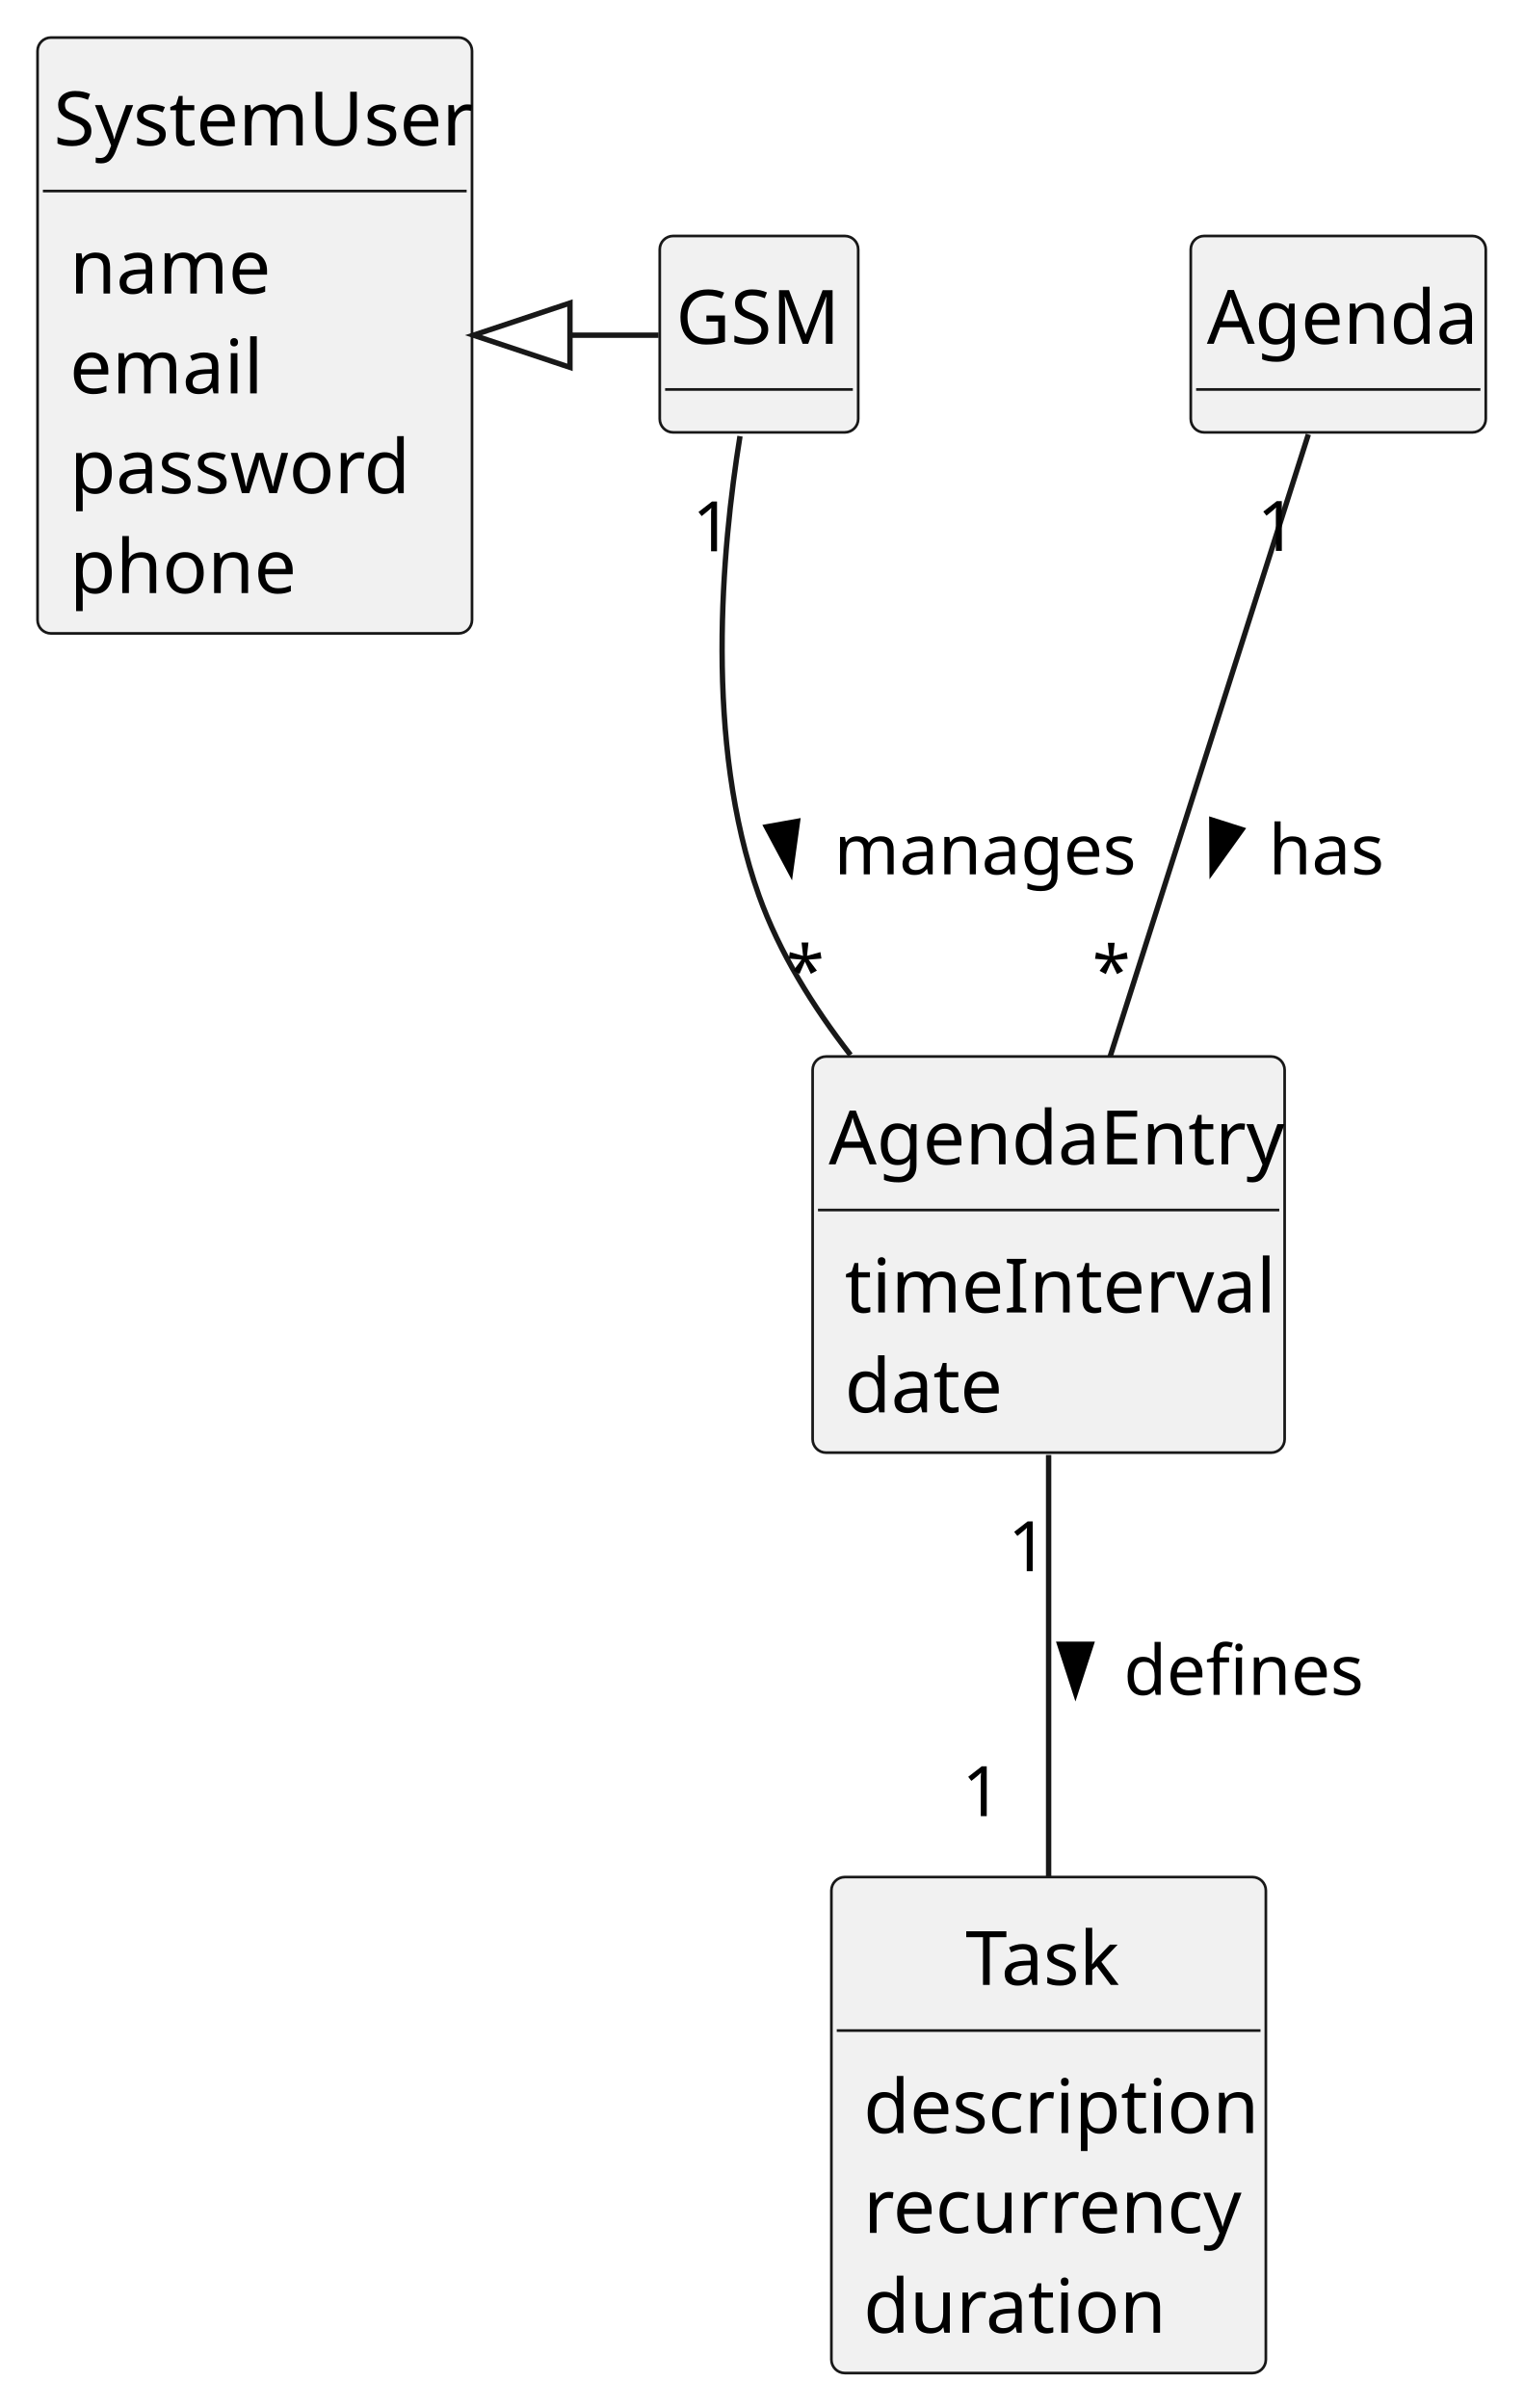
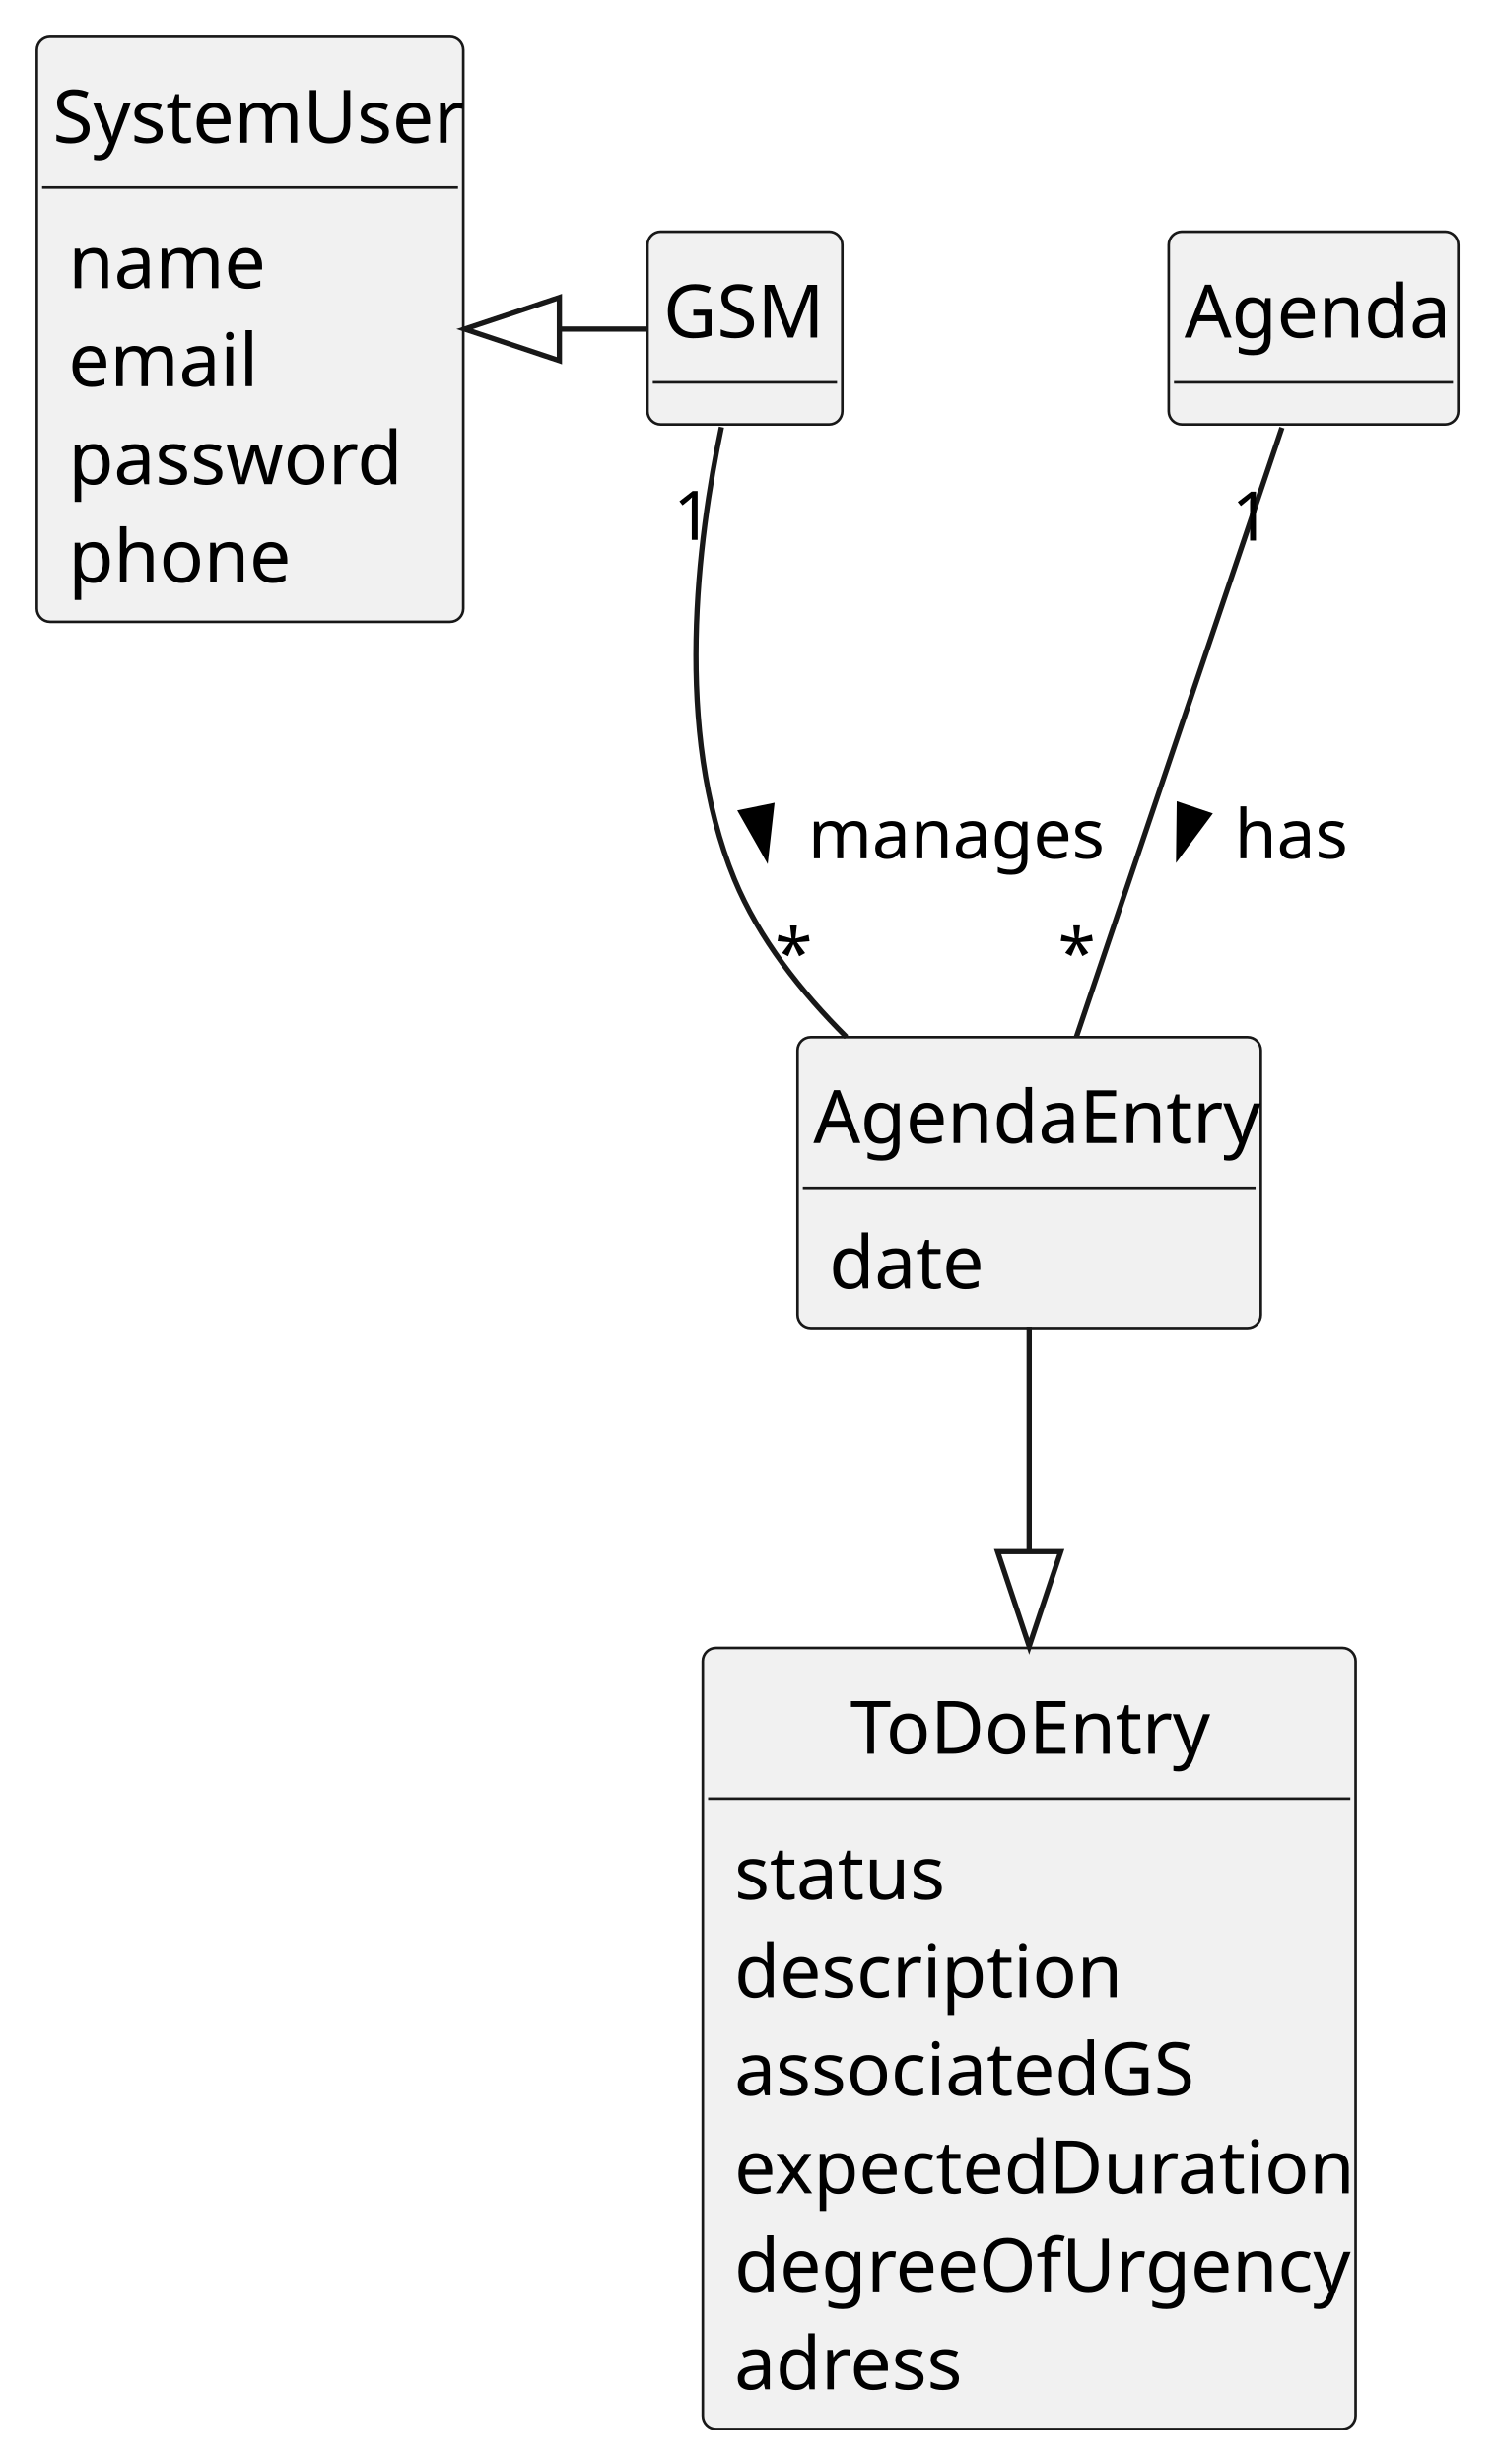
- <svg xmlns="http://www.w3.org/2000/svg" contentStyleType="text/css" height="449px" preserveAspectRatio="none" style="width:284px;height:449px;background:#FFFFFF;" version="1.1" viewBox="0 0 284 449" width="284px" zoomAndPan="magnify">
+ <svg xmlns="http://www.w3.org/2000/svg" contentStyleType="text/css" height="468px" preserveAspectRatio="none" style="width:284px;height:468px;background:#FFFFFF;" version="1.1" viewBox="0 0 284 468" width="284px" zoomAndPan="magnify">
  <defs />
  <g>
    <g id="elem_SystemUser">
      <rect codeLine="13" fill="#F1F1F1" height="111.106" id="SystemUser" rx="2.5" ry="2.5" style="stroke:#181818;stroke-width:0.5;" width="81" x="7" y="7" />
      <text fill="#000000" font-family="sans-serif" font-size="14" lengthAdjust="spacing" textLength="75" x="10" y="27.107">SystemUser</text>
      <line style="stroke:#181818;stroke-width:0.5;" x1="8" x2="87" y1="35.621" y2="35.621" />
      <text fill="#000000" font-family="sans-serif" font-size="14" lengthAdjust="spacing" textLength="35" x="13" y="54.728">name</text>
      <text fill="#000000" font-family="sans-serif" font-size="14" lengthAdjust="spacing" textLength="33" x="13" y="73.35">email</text>
      <text fill="#000000" font-family="sans-serif" font-size="14" lengthAdjust="spacing" textLength="60" x="13" y="91.971">password</text>
      <text fill="#000000" font-family="sans-serif" font-size="14" lengthAdjust="spacing" textLength="40" x="13" y="110.592">phone</text>
    </g>
    <g id="elem_GSM">
      <rect codeLine="20" fill="#F1F1F1" height="36.621" id="GSM" rx="2.5" ry="2.5" style="stroke:#181818;stroke-width:0.5;" width="37" x="123" y="44" />
      <text fill="#000000" font-family="sans-serif" font-size="14" lengthAdjust="spacing" textLength="31" x="126" y="64.107">GSM</text>
      <line style="stroke:#181818;stroke-width:0.5;" x1="124" x2="159" y1="72.621" y2="72.621" />
    </g>
    <g id="elem_Agenda">
      <rect codeLine="25" fill="#F1F1F1" height="36.621" id="Agenda" rx="2.5" ry="2.5" style="stroke:#181818;stroke-width:0.5;" width="55" x="222" y="44" />
      <text fill="#000000" font-family="sans-serif" font-size="14" lengthAdjust="spacing" textLength="49" x="225" y="64.107">Agenda</text>
      <line style="stroke:#181818;stroke-width:0.5;" x1="223" x2="276" y1="72.621" y2="72.621" />
    </g>
    <g id="elem_AgendaEntry">
-       <rect codeLine="28" fill="#F1F1F1" height="73.863" id="AgendaEntry" rx="2.5" ry="2.5" style="stroke:#181818;stroke-width:0.5;" width="88" x="151.5" y="197" />
+       <rect codeLine="28" fill="#F1F1F1" height="55.242" id="AgendaEntry" rx="2.5" ry="2.5" style="stroke:#181818;stroke-width:0.5;" width="88" x="151.5" y="197" />
      <text fill="#000000" font-family="sans-serif" font-size="14" lengthAdjust="spacing" textLength="82" x="154.5" y="217.107">AgendaEntry</text>
      <line style="stroke:#181818;stroke-width:0.5;" x1="152.5" x2="238.5" y1="225.621" y2="225.621" />
-       <text fill="#000000" font-family="sans-serif" font-size="14" lengthAdjust="spacing" textLength="72" x="157.5" y="244.728">timeInterval</text>
-       <text fill="#000000" font-family="sans-serif" font-size="14" lengthAdjust="spacing" textLength="28" x="157.5" y="263.35">date</text>
+       <text fill="#000000" font-family="sans-serif" font-size="14" lengthAdjust="spacing" textLength="28" x="157.5" y="244.728">date</text>
    </g>
-     <g id="elem_Task">
-       <rect codeLine="35" fill="#F1F1F1" height="92.484" id="Task" rx="2.5" ry="2.5" style="stroke:#181818;stroke-width:0.5;" width="81" x="155" y="350" />
-       <text fill="#000000" font-family="sans-serif" font-size="14" lengthAdjust="spacing" textLength="31" x="180" y="370.107">Task</text>
-       <line style="stroke:#181818;stroke-width:0.5;" x1="156" x2="235" y1="378.621" y2="378.621" />
-       <text fill="#000000" font-family="sans-serif" font-size="14" lengthAdjust="spacing" textLength="69" x="161" y="397.728">description</text>
-       <text fill="#000000" font-family="sans-serif" font-size="14" lengthAdjust="spacing" textLength="68" x="161" y="416.35">recurrency</text>
-       <text fill="#000000" font-family="sans-serif" font-size="14" lengthAdjust="spacing" textLength="52" x="161" y="434.971">duration</text>
+     <g id="elem_ToDoEntry">
+       <rect codeLine="33" fill="#F1F1F1" height="148.348" id="ToDoEntry" rx="2.5" ry="2.5" style="stroke:#181818;stroke-width:0.5;" width="124" x="133.5" y="313" />
+       <text fill="#000000" font-family="sans-serif" font-size="14" lengthAdjust="spacing" textLength="68" x="161.5" y="333.107">ToDoEntry</text>
+       <line style="stroke:#181818;stroke-width:0.5;" x1="134.5" x2="256.5" y1="341.621" y2="341.621" />
+       <text fill="#000000" font-family="sans-serif" font-size="14" lengthAdjust="spacing" textLength="38" x="139.5" y="360.728">status</text>
+       <text fill="#000000" font-family="sans-serif" font-size="14" lengthAdjust="spacing" textLength="69" x="139.5" y="379.35">description</text>
+       <text fill="#000000" font-family="sans-serif" font-size="14" lengthAdjust="spacing" textLength="88" x="139.5" y="397.971">associatedGS</text>
+       <text fill="#000000" font-family="sans-serif" font-size="14" lengthAdjust="spacing" textLength="111" x="139.5" y="416.592">expectedDuration</text>
+       <text fill="#000000" font-family="sans-serif" font-size="14" lengthAdjust="spacing" textLength="112" x="139.5" y="435.213">degreeOfUrgency</text>
+       <text fill="#000000" font-family="sans-serif" font-size="14" lengthAdjust="spacing" textLength="43" x="139.5" y="453.834">adress</text>
    </g>
    <g id="link_Agenda_AgendaEntry">
-       <path codeLine="41" d="M243.92,81 C235.25,108.24 218.33,161.33 206.97,196.99 " fill="none" id="Agenda-AgendaEntry" style="stroke:#181818;stroke-width:1.0;" />
-       <polygon fill="#000000" points="225.982,162.41,231.528,154.683,225.928,152.899,225.982,162.41" style="stroke:#000000;stroke-width:1.0;" />
-       <text fill="#000000" font-family="sans-serif" font-size="13" lengthAdjust="spacing" textLength="21" x="236.5" y="163.028">has</text>
-       <text fill="#000000" font-family="sans-serif" font-size="13" lengthAdjust="spacing" textLength="7" x="234.366" y="102.716">1</text>
-       <text fill="#000000" font-family="sans-serif" font-size="13" lengthAdjust="spacing" textLength="5" x="203.624" y="185.667">*</text>
-     </g>
-     <g id="link_AgendaEntry_Task">
-       <path codeLine="42" d="M195.5,271.31 C195.5,294.63 195.5,325.11 195.5,349.97 " fill="none" id="AgendaEntry-Task" style="stroke:#181818;stroke-width:1.0;" />
-       <polygon fill="#000000" points="200.5,315.646,203.439,306.6,197.561,306.6,200.5,315.646" style="stroke:#000000;stroke-width:1.0;" />
-       <text fill="#000000" font-family="sans-serif" font-size="13" lengthAdjust="spacing" textLength="41" x="209.5" y="316.028">defines</text>
-       <text fill="#000000" font-family="sans-serif" font-size="13" lengthAdjust="spacing" textLength="7" x="187.92" y="292.961">1</text>
-       <text fill="#000000" font-family="sans-serif" font-size="13" lengthAdjust="spacing" textLength="7" x="179.352" y="338.634">1</text>
+       <path codeLine="41" d="M243.51,81.23 C234.04,109.3 215.53,164.14 204.47,196.93 " fill="none" id="Agenda-AgendaEntry" style="stroke:#181818;stroke-width:1.0;" />
+       <polygon fill="#000000" points="223.901,162.383,229.578,154.752,224.009,152.873,223.901,162.383" style="stroke:#000000;stroke-width:1.0;" />
+       <text fill="#000000" font-family="sans-serif" font-size="13" lengthAdjust="spacing" textLength="21" x="234.5" y="163.028">has</text>
+       <text fill="#000000" font-family="sans-serif" font-size="13" lengthAdjust="spacing" textLength="7" x="233.96" y="102.666">1</text>
+       <text fill="#000000" font-family="sans-serif" font-size="13" lengthAdjust="spacing" textLength="5" x="200.966" y="185.623">*</text>
    </g>
    <g id="link_SystemUser_GSM">
-       <path codeLine="43" d="M106.26,62.5 C117.77,62.5 111.27,62.5 122.78,62.5 " fill="none" id="SystemUser-backto-GSM" style="stroke:#181818;stroke-width:1.0;" />
+       <path codeLine="42" d="M106.26,62.5 C117.77,62.5 111.27,62.5 122.78,62.5 " fill="none" id="SystemUser-backto-GSM" style="stroke:#181818;stroke-width:1.0;" />
      <polygon fill="none" points="88.26,62.5,106.26,68.5,106.26,56.5,88.26,62.5" style="stroke:#181818;stroke-width:1.0;" />
    </g>
    <g id="link_GSM_AgendaEntry">
-       <path codeLine="44" d="M137.96,81.33 C134.56,102.46 131.29,138.4 141.5,167 C145.28,177.6 151.58,187.72 158.56,196.71 " fill="none" id="GSM-AgendaEntry" style="stroke:#181818;stroke-width:1.0;" />
-       <polygon fill="#000000" points="147.379,162.568,148.682,153.147,142.896,154.18,147.379,162.568" style="stroke:#000000;stroke-width:1.0;" />
-       <text fill="#000000" font-family="sans-serif" font-size="13" lengthAdjust="spacing" textLength="53" x="155.5" y="163.028">manages</text>
-       <text fill="#000000" font-family="sans-serif" font-size="13" lengthAdjust="spacing" textLength="7" x="129.068" y="102.793">1</text>
-       <text fill="#000000" font-family="sans-serif" font-size="13" lengthAdjust="spacing" textLength="5" x="146.535" y="185.62">*</text>
+       <path codeLine="43" d="M137.04,81.13 C132.57,102.38 127.87,138.75 139.5,167 C144.13,178.24 152.19,188.43 160.78,196.96 " fill="none" id="GSM-AgendaEntry" style="stroke:#181818;stroke-width:1.0;" />
+       <polygon fill="#000000" points="145.504,162.544,146.567,153.093,140.809,154.273,145.504,162.544" style="stroke:#000000;stroke-width:1.0;" />
+       <text fill="#000000" font-family="sans-serif" font-size="13" lengthAdjust="spacing" textLength="53" x="153.5" y="163.028">manages</text>
+       <text fill="#000000" font-family="sans-serif" font-size="13" lengthAdjust="spacing" textLength="7" x="127.901" y="102.54">1</text>
+       <text fill="#000000" font-family="sans-serif" font-size="13" lengthAdjust="spacing" textLength="5" x="147.173" y="185.66">*</text>
+     </g>
+     <g id="link_AgendaEntry_ToDoEntry">
+       <path codeLine="44" d="M195.5,252 C195.5,268.65 195.5,273.02 195.5,294.7 " fill="none" id="AgendaEntry-to-ToDoEntry" style="stroke:#181818;stroke-width:1.0;" />
+       <polygon fill="none" points="195.5,312.7,201.5,294.7,189.5,294.7,195.5,312.7" style="stroke:#181818;stroke-width:1.0;" />
    </g>
  </g>
</svg>
